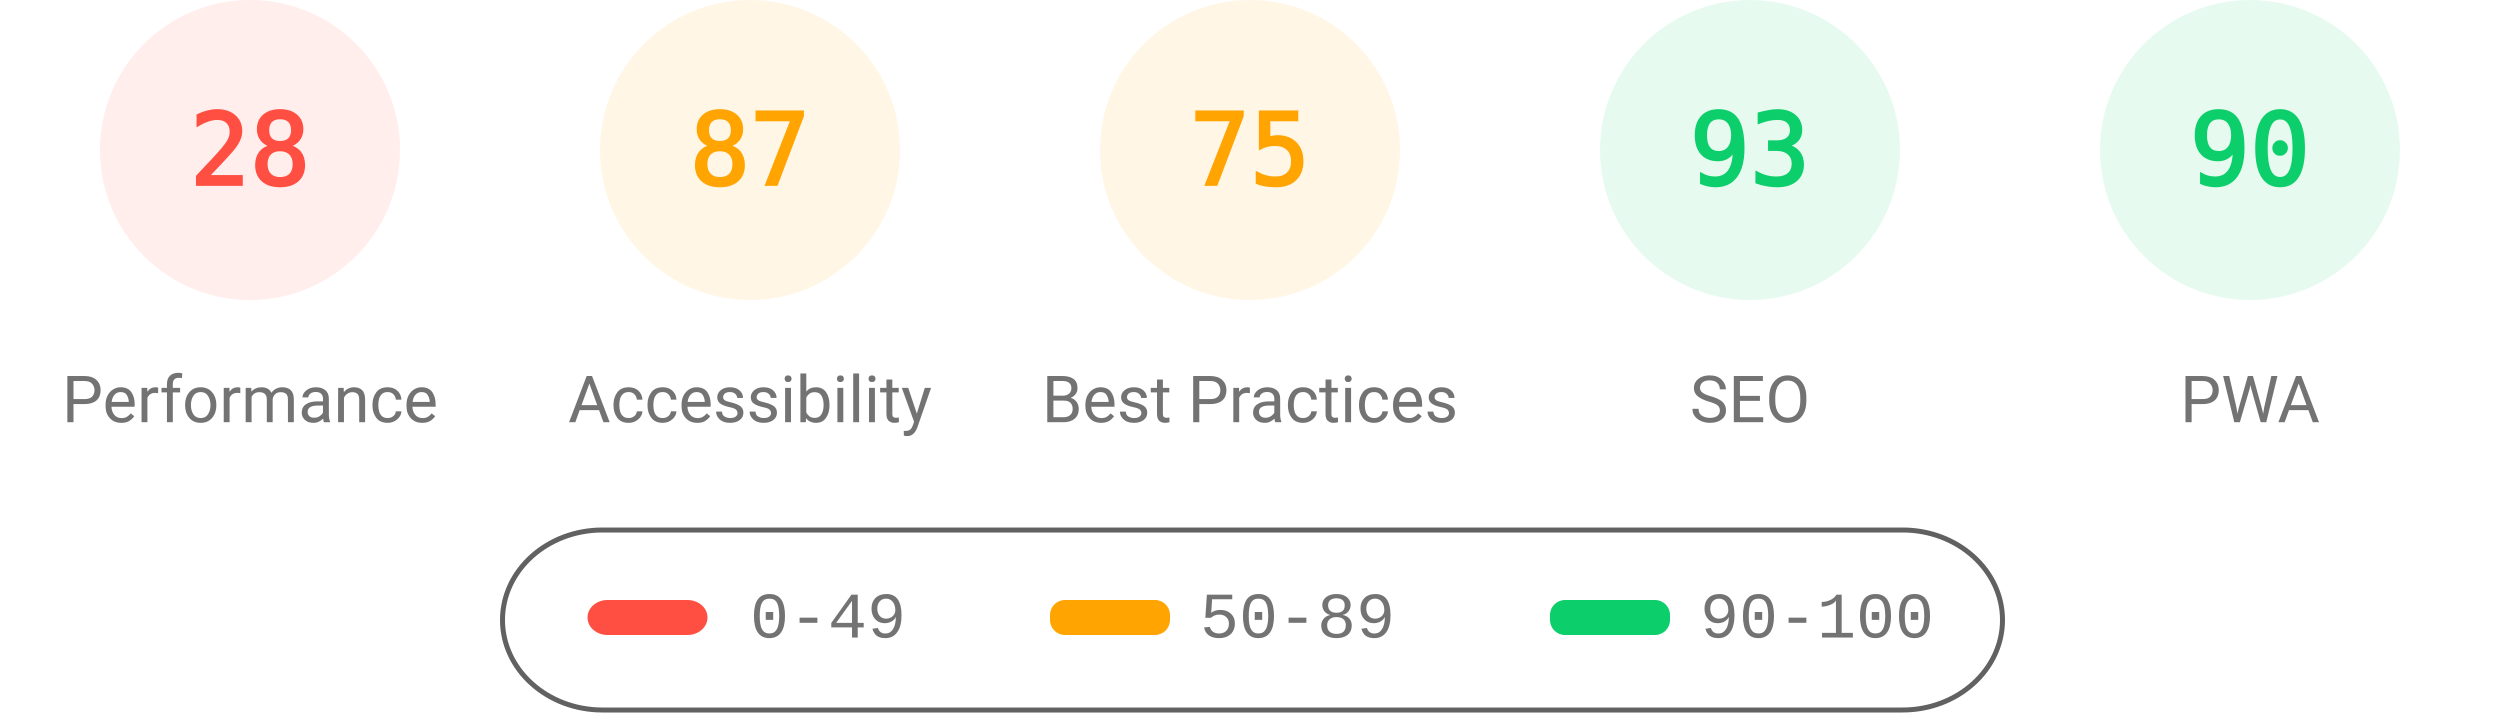
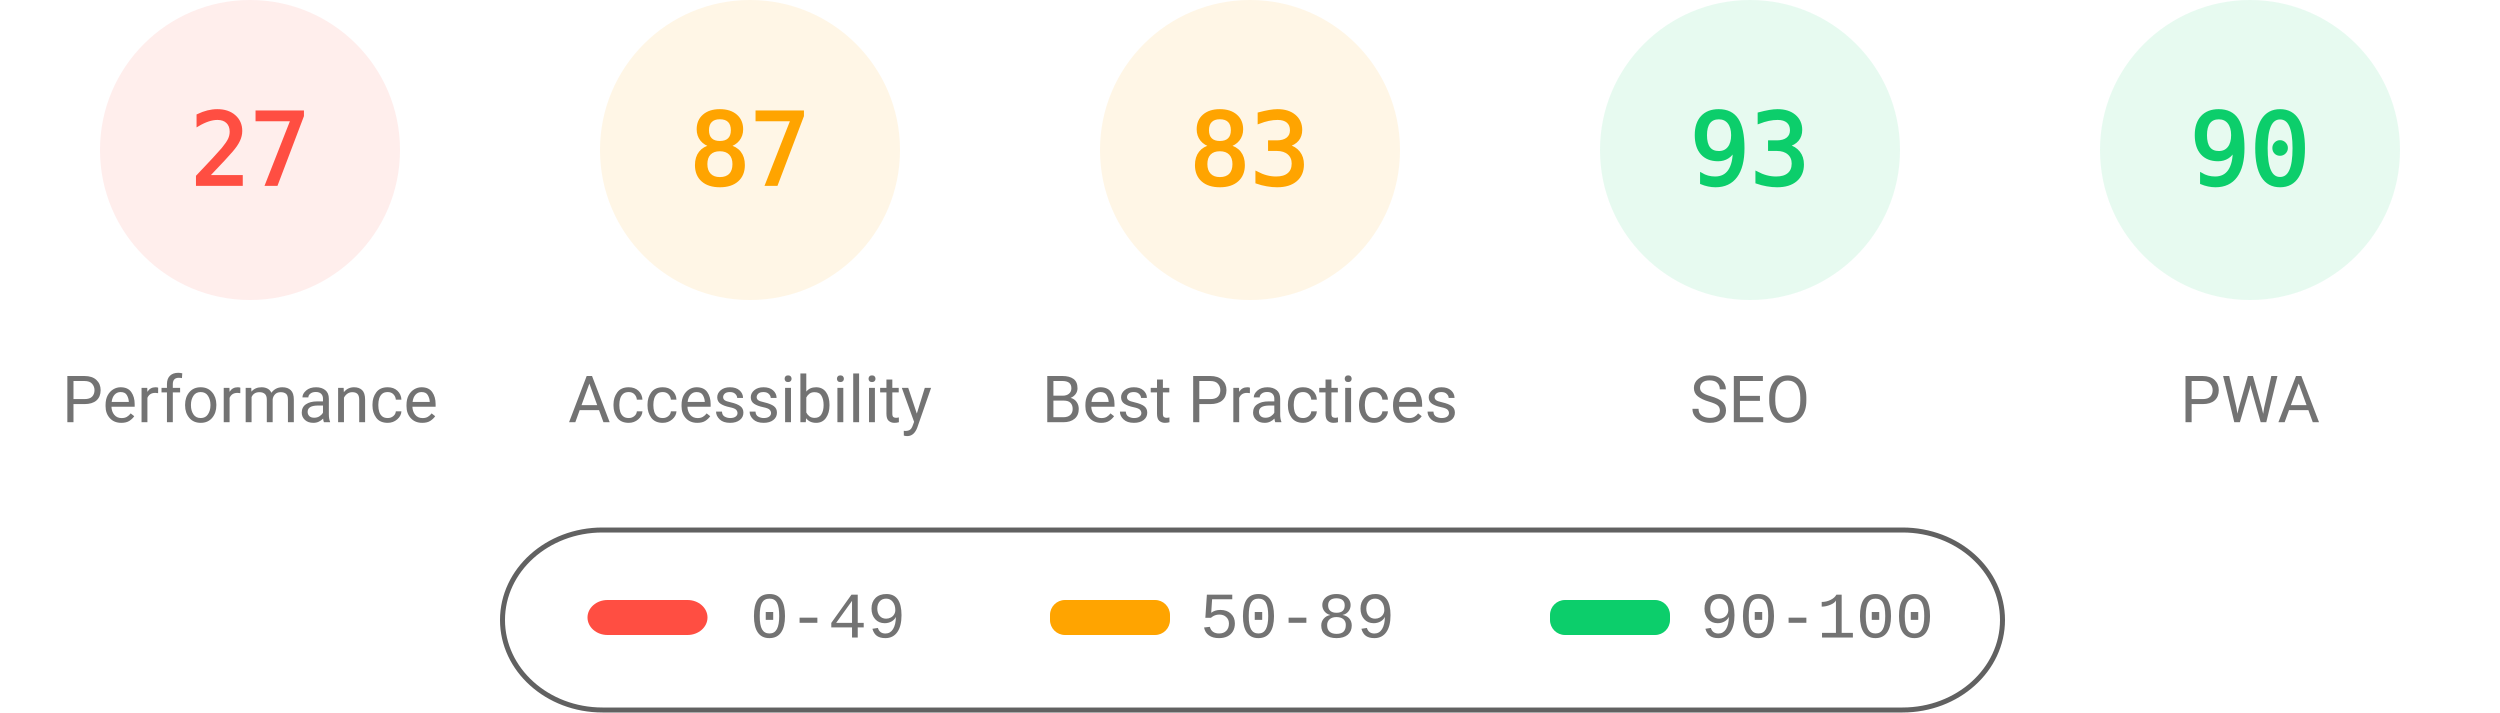
<svg xmlns="http://www.w3.org/2000/svg" fill="none" width="1000" height="285">
  <style>.gauge-base{opacity:.1}.gauge-arc{fill:none;animation-delay:250ms;stroke-linecap:round;transform:rotate(-90deg);transform-origin:100px 60px;animation:load-gauge 1s ease forwards}.guage-text{font-size:40px;font-family:monospace;text-align:center}.guage-red{color:#ff4e42;fill:#ff4e42;stroke:#ff4e42}.guage-orange{color:#ffa400;fill:#ffa400;stroke:#ffa400}.guage-green{color:#0cce6b;fill:#0cce6b;stroke:#0cce6b}.guage-undefined{color:#5c5c5c;fill:#5c5c5c;stroke:#5c5c5c}.guage-title{color:#737373;fill:#737373;stroke:none;font-size:26px;line-height:26px;font-family:Roboto,Halvetica,Arial,sans-serif}@keyframes load-gauge{from{stroke-dasharray:0 352.858}}</style>
  <svg class="guage-div guage-perf guage-red" viewBox="0 0 200 200" width="200" height="200">
    <circle class="gauge-base" r="56" cx="100" cy="60" stroke-width="8" />
-     <circle class="gauge-arc guage-arc-1" r="56" cx="100" cy="60" stroke-width="8" style="stroke-dasharray:98.52,351.858" />
-     <text class="guage-text" x="100" y="60" alignment-baseline="central" dominant-baseline="central" text-anchor="middle">28</text>
+     <circle class="gauge-arc guage-arc-1" r="56" cx="100" cy="60" stroke-width="8" style="stroke-dasharray:95.002,351.858" />
+     <text class="guage-text" x="100" y="60" alignment-baseline="central" dominant-baseline="central" text-anchor="middle">27</text>
    <text class="guage-title" x="100" y="160" alignment-baseline="central" dominant-baseline="central" text-anchor="middle">Performance</text>
  </svg>
  <svg class="guage-div guage-acc guage-orange" viewBox="0 0 200 200" width="200" height="200" x="200">
    <circle class="gauge-base" r="56" cx="100" cy="60" stroke-width="8" />
    <circle class="gauge-arc guage-arc-2" r="56" cx="100" cy="60" stroke-width="8" style="stroke-dasharray:306.116,351.858" />
    <text class="guage-text" x="100" y="60" alignment-baseline="central" dominant-baseline="central" text-anchor="middle">87</text>
    <text class="guage-title" x="100" y="160" alignment-baseline="central" dominant-baseline="central" text-anchor="middle">Accessibility</text>
  </svg>
  <svg class="guage-div guage-best guage-orange" viewBox="0 0 200 200" width="200" height="200" x="400">
    <circle class="gauge-base" r="56" cx="100" cy="60" stroke-width="8" />
-     <circle class="gauge-arc guage-arc-3" r="56" cx="100" cy="60" stroke-width="8" style="stroke-dasharray:263.893,351.858" />
-     <text class="guage-text" x="100" y="60" alignment-baseline="central" dominant-baseline="central" text-anchor="middle">75</text>
+     <circle class="gauge-arc guage-arc-3" r="56" cx="100" cy="60" stroke-width="8" style="stroke-dasharray:292.042,351.858" />
+     <text class="guage-text" x="100" y="60" alignment-baseline="central" dominant-baseline="central" text-anchor="middle">83</text>
    <text class="guage-title" x="100" y="160" alignment-baseline="central" dominant-baseline="central" text-anchor="middle">Best Practices</text>
  </svg>
  <svg class="guage-div guage-seo guage-green" viewBox="0 0 200 200" width="200" height="200" x="600">
    <circle class="gauge-base" r="56" cx="100" cy="60" stroke-width="8" />
    <circle class="gauge-arc guage-arc-4" r="56" cx="100" cy="60" stroke-width="8" style="stroke-dasharray:327.228,351.858" />
    <text class="guage-text" x="100" y="60" alignment-baseline="central" dominant-baseline="central" text-anchor="middle">93</text>
    <text class="guage-title" x="100" y="160" alignment-baseline="central" dominant-baseline="central" text-anchor="middle">SEO</text>
  </svg>
  <svg class="guage-div guage-pwa guage-green" viewBox="0 0 200 200" width="200" height="200" x="800">
    <circle class="gauge-base" r="56" cx="100" cy="60" stroke-width="8" />
    <circle class="gauge-arc guage-arc-4" r="56" cx="100" cy="60" stroke-width="8" style="stroke-dasharray:316.672,351.858" />
    <text class="guage-text" x="100" y="60" alignment-baseline="central" dominant-baseline="central" text-anchor="middle">90</text>
    <text class="guage-title" x="100" y="160" alignment-baseline="central" dominant-baseline="central" text-anchor="middle">PWA</text>
  </svg>
  <svg width="604" height="76" x="200" y="210">
    <path fill="none" id="canvas_background" d="M-1-1h604v80H-1z" />
    <rect fill-opacity="0" stroke="#616161" stroke-width="2" rx="40" id="svg_2" height="72" width="600" y="2" x="1" fill="#000" />
    <rect stroke="#000" rx="8" id="svg_3" height="14" width="48" y="30" x="35" stroke-opacity="null" stroke-width="0" fill="#ff4e42" />
    <rect stroke="#000" rx="6" id="svg_4" height="14" width="48" y="30" x="220" stroke-opacity="null" stroke-width="0" fill="#ffa400" />
    <rect stroke="#000" rx="6" id="svg_5" height="14" width="48" y="30" x="420" stroke-opacity="null" stroke-width="0" fill="#0cce6b" />
    <text xml:space="preserve" text-anchor="start" font-family="'Courier New', Courier, monospace" font-size="26" id="svg_6" y="45" x="100" stroke-opacity="null" stroke-width="0" stroke="#000" fill="#737373">0-49</text>
    <text xml:space="preserve" text-anchor="start" font-family="'Courier New', Courier, monospace" font-size="26" id="svg_7" y="45" x="280" stroke-opacity="null" stroke-width="0" stroke="#000" fill="#737373">50-89</text>
    <text xml:space="preserve" text-anchor="start" font-family="'Courier New', Courier, monospace" font-size="26" id="svg_8" y="45" x="480" stroke-opacity="null" stroke-width="0" stroke="#000" fill="#737373">90-100</text>
  </svg>
</svg>
